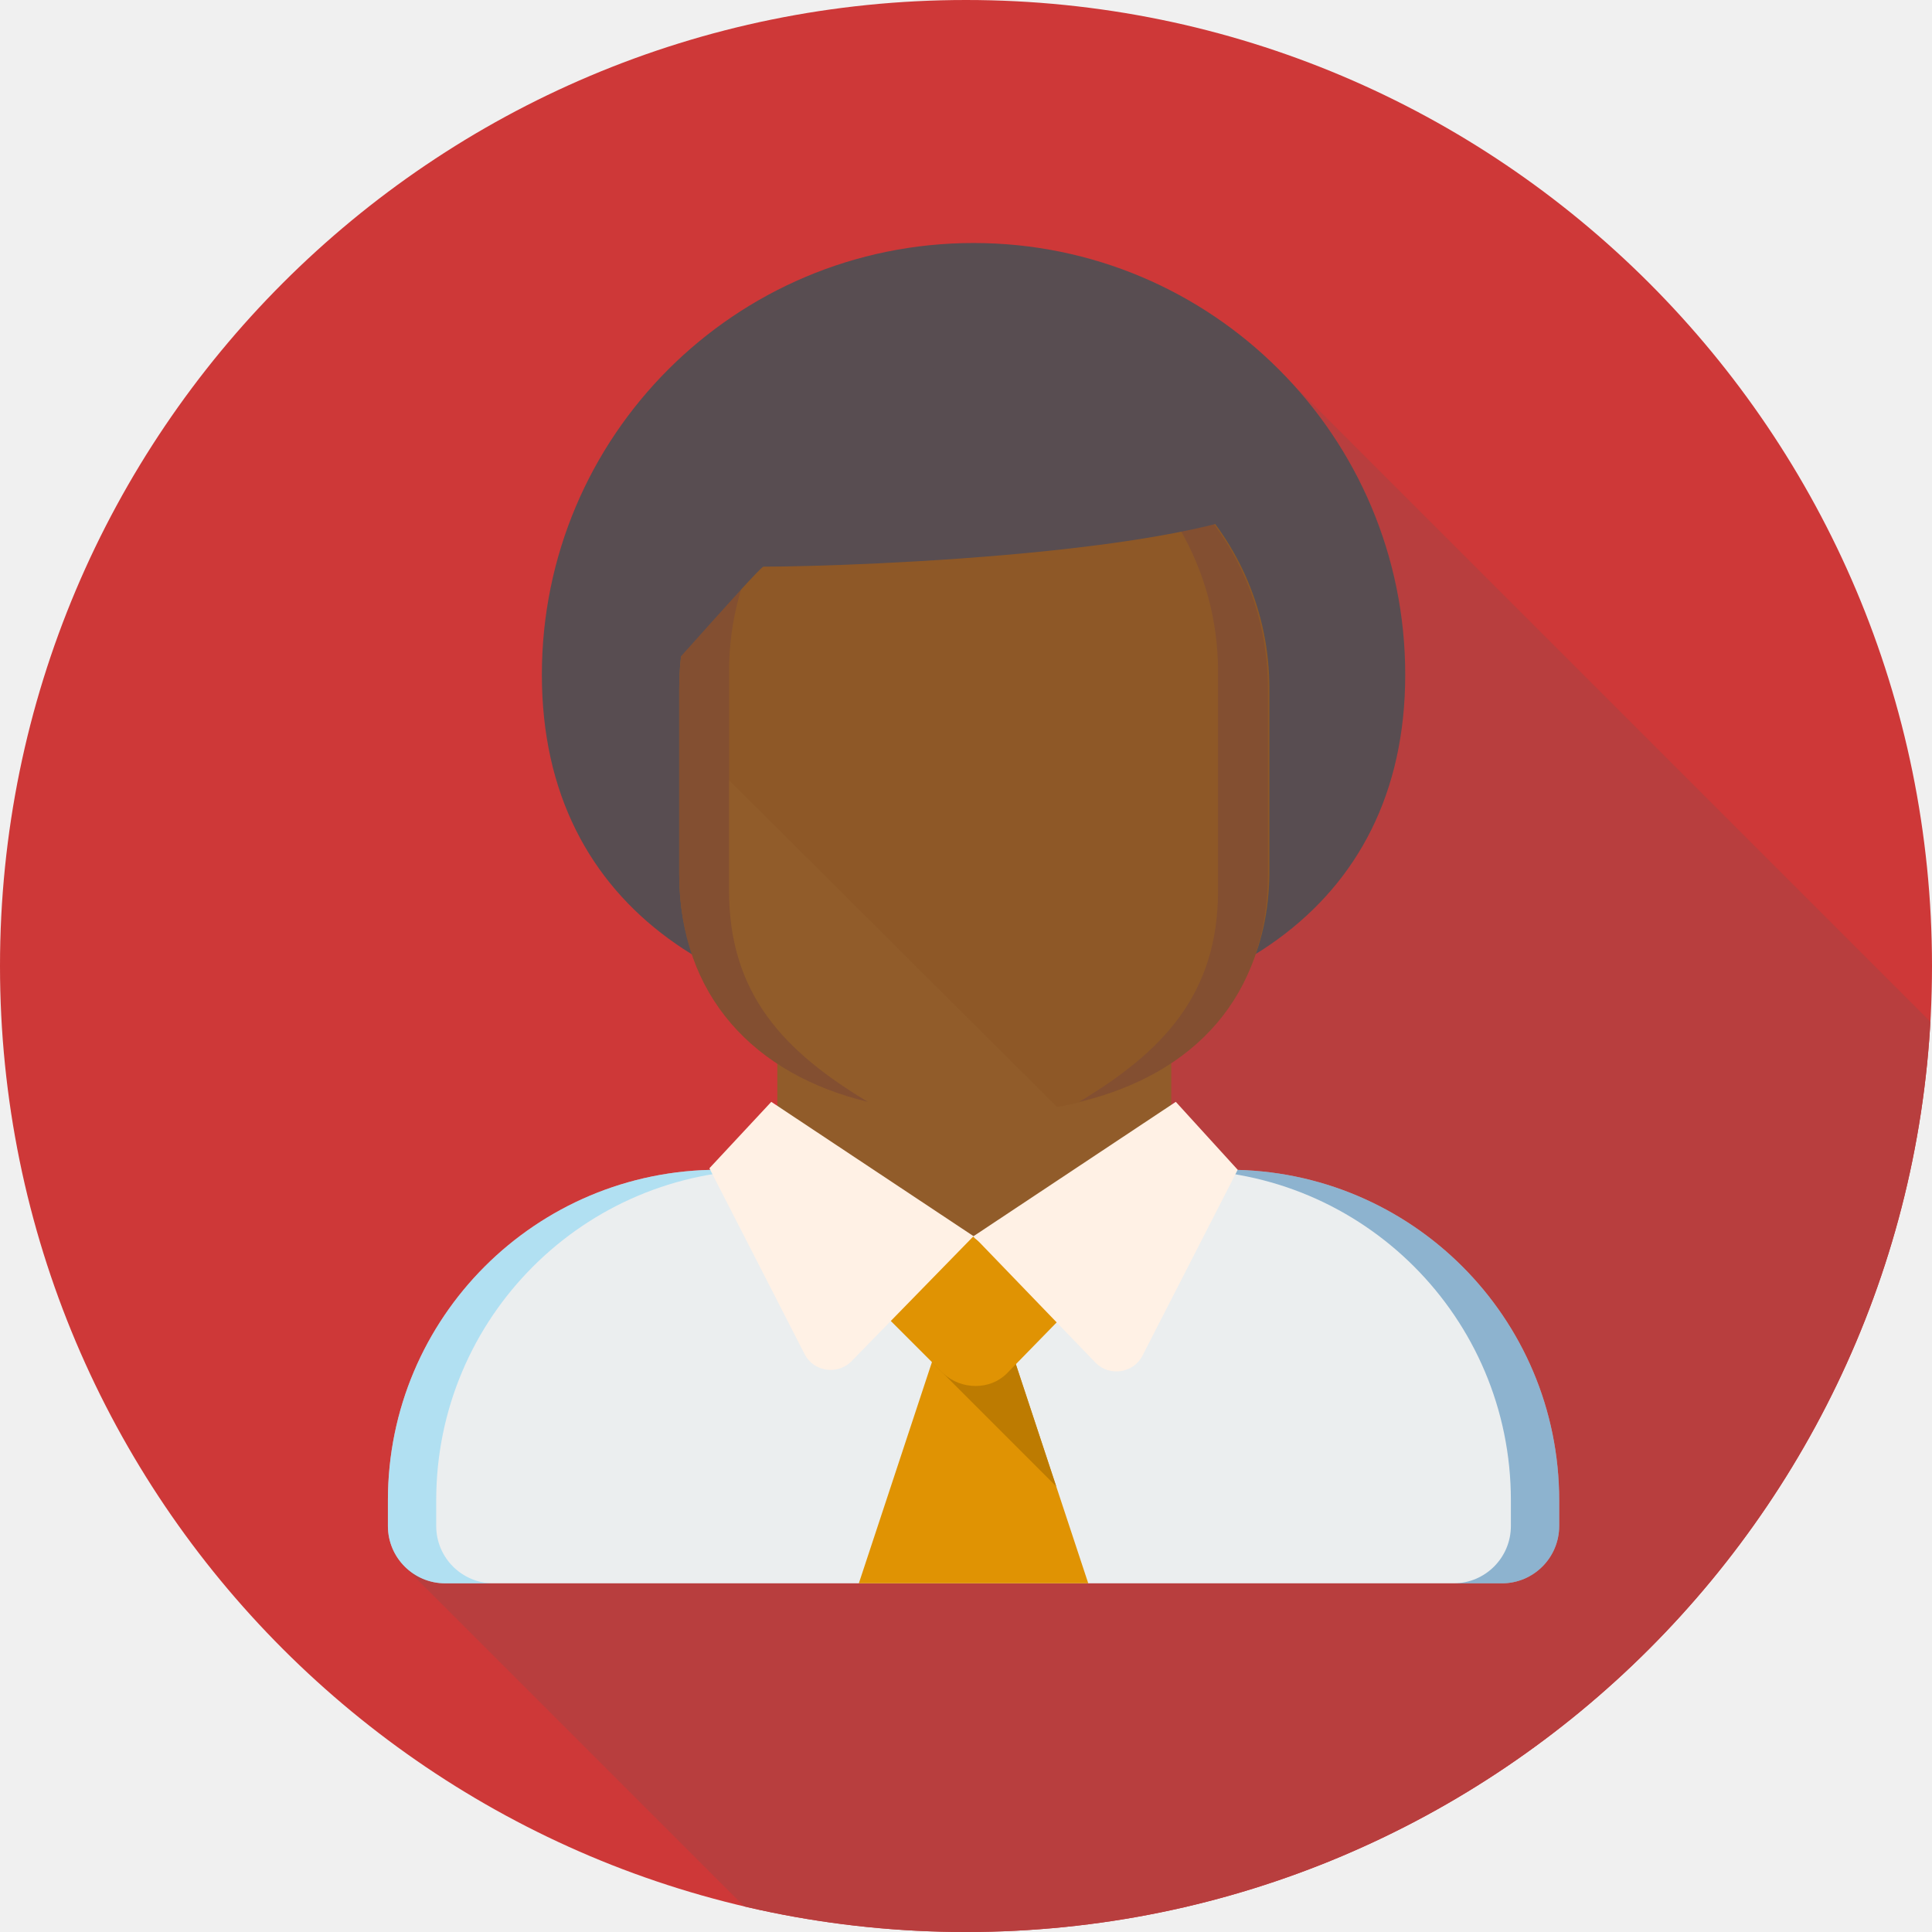
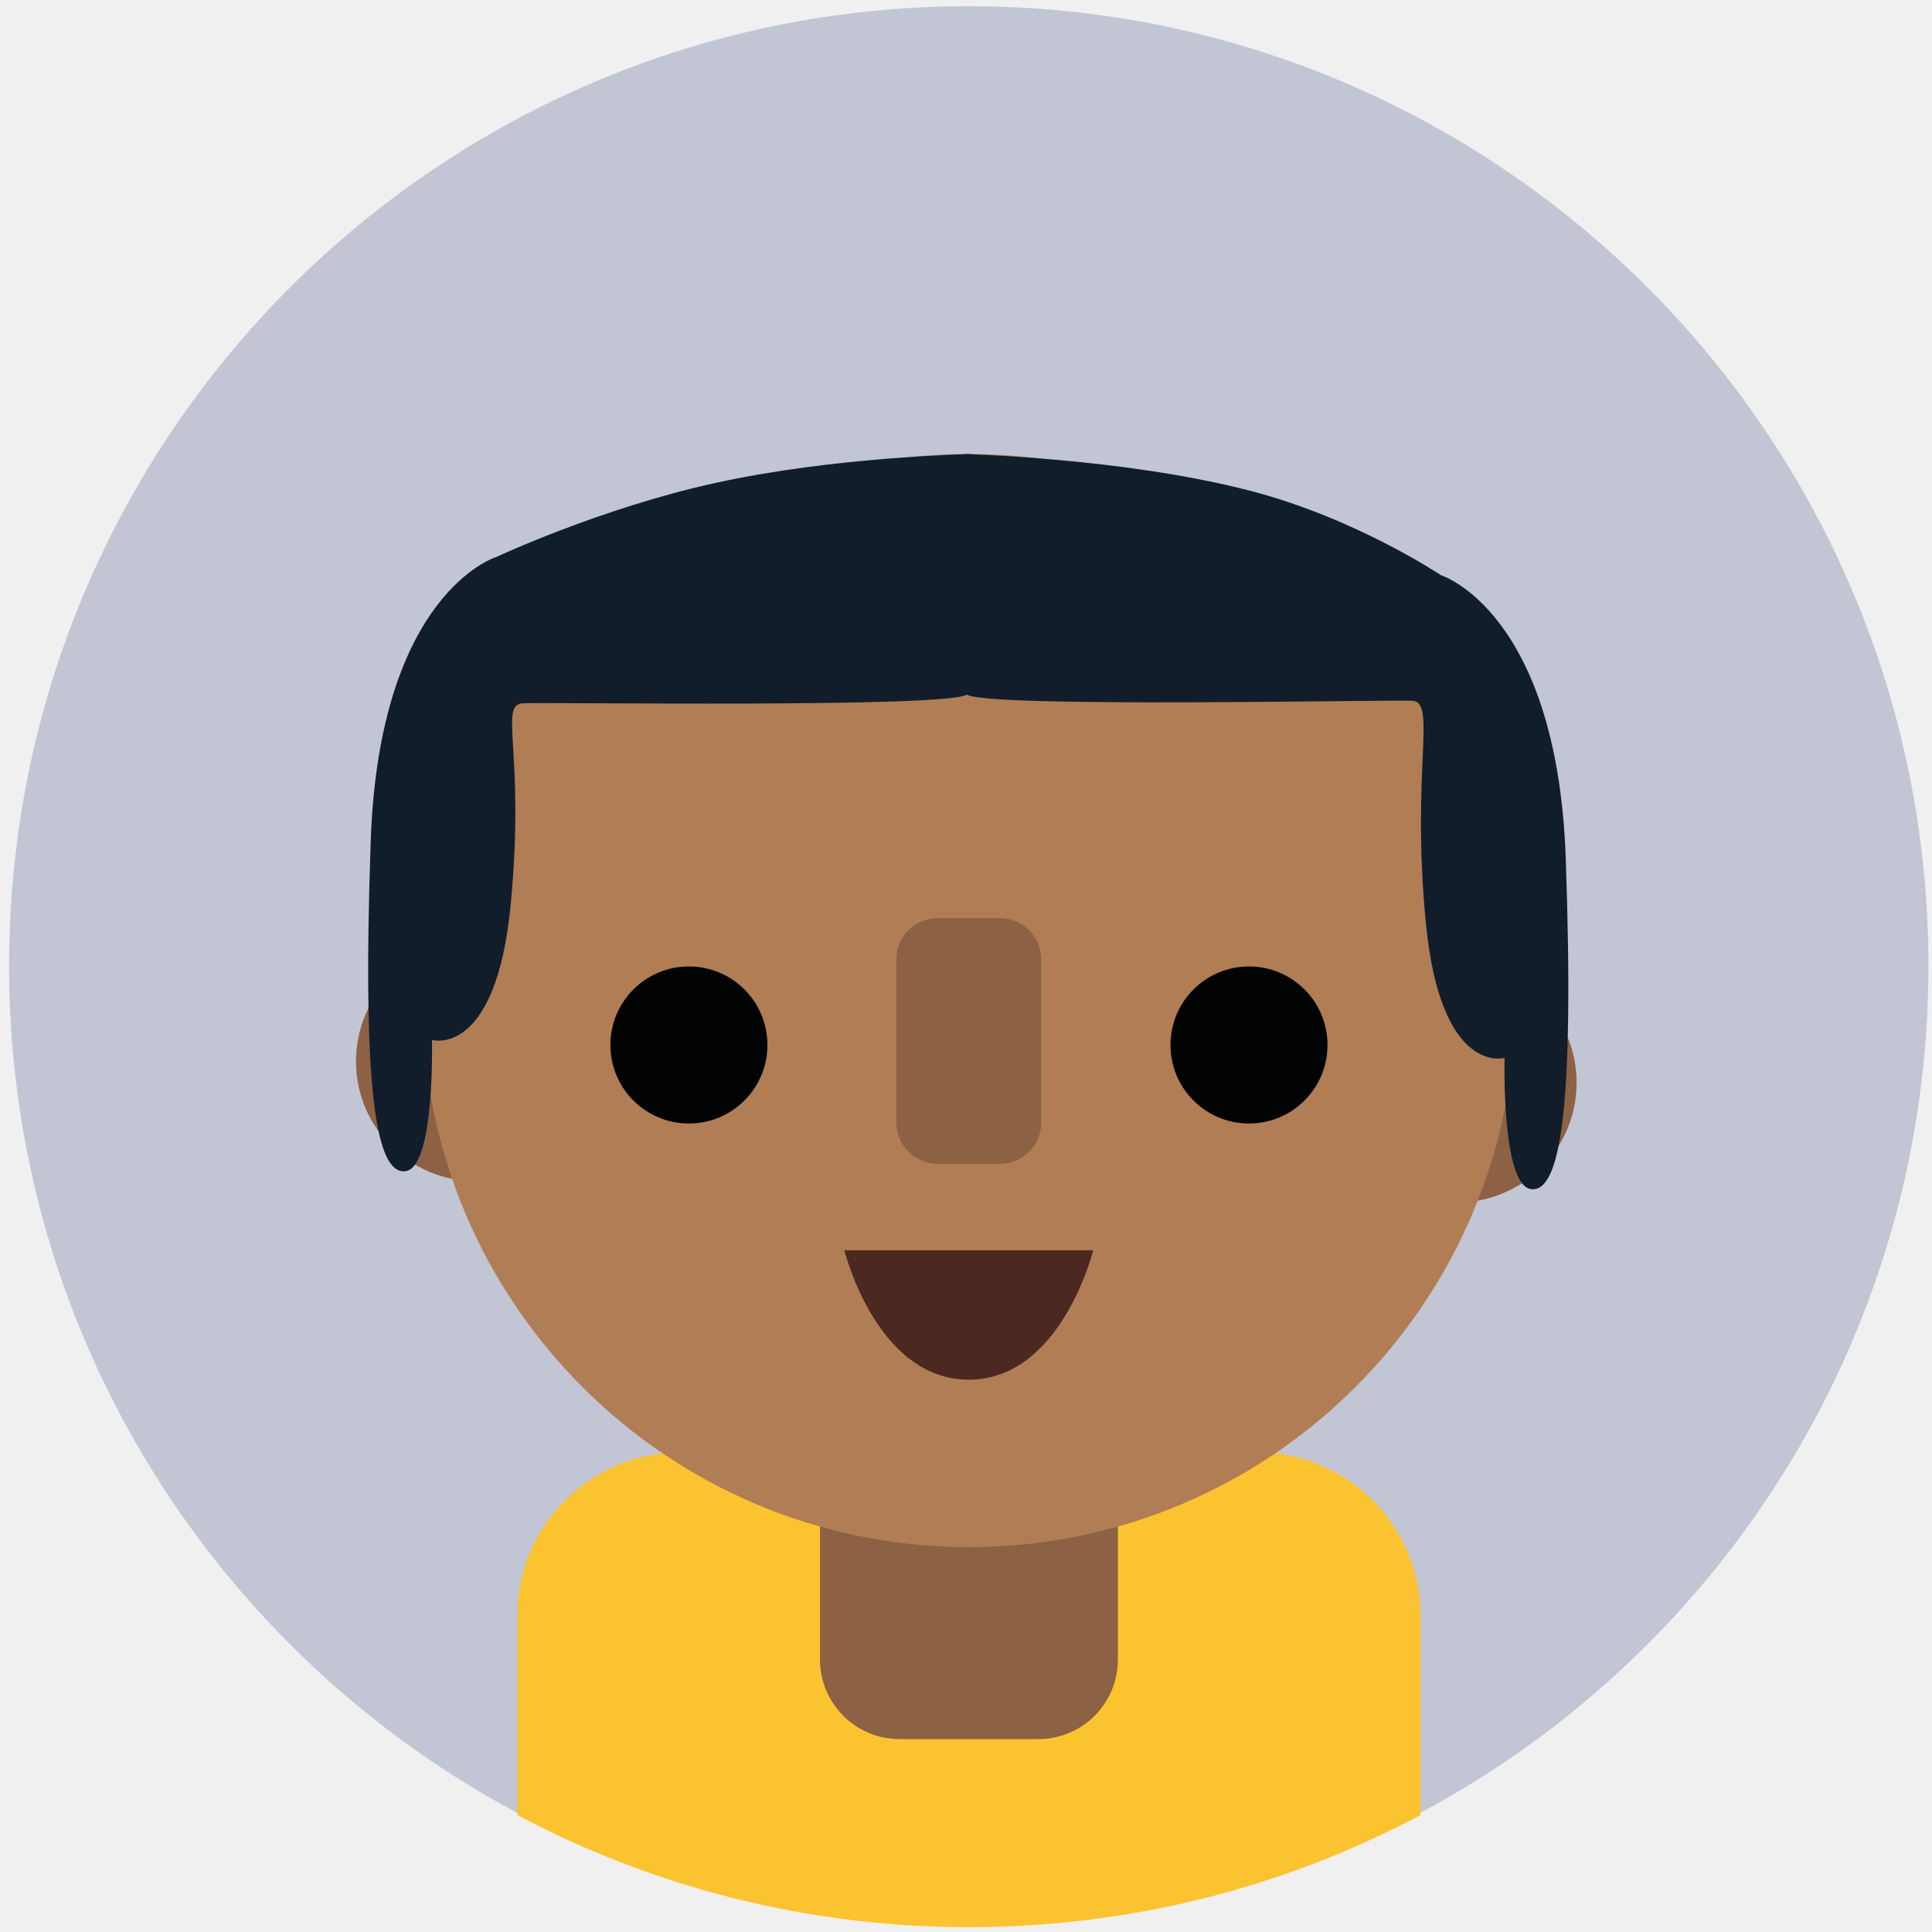
- <svg xmlns="http://www.w3.org/2000/svg" xmlns:xlink="http://www.w3.org/1999/xlink" width="128px" height="128px" viewBox="0 0 128 128" version="1.1">
+ <svg xmlns="http://www.w3.org/2000/svg" xmlns:xlink="http://www.w3.org/1999/xlink" width="159px" height="159px" viewBox="0 0 159 159" version="1.1">
  <defs>
-     <circle id="path-1" cx="64" cy="64" r="64" />
-     <polygon id="path-3" points="8.5 0.9 0.9 23.9 6.5 23.9 10.5 23.9 16.1 23.9" />
-     <path d="M20.8,46.7 L18.3,46.7 C8.2,46.7 0,41 0,30.9 L0,18.6 C0,8.5 8.2,0.3 18.3,0.3 L20.8,0.3 C30.9,0.3 39.1,8.5 39.1,18.6 L39.1,30.9 C39,41 30.8,46.7 20.8,46.7 Z" id="path-5" />
+     <path d="M0.388,80.185 C0.388,124.012 35.917,159.54 79.744,159.54 C123.57,159.54 159.098,124.012 159.098,80.185 C159.098,36.358 123.57,0.83 79.744,0.83 C35.917,0.83 0.388,36.358 0.388,80.185" id="path-1" />
+     <path d="M0.388,80.185 C0.388,124.012 35.917,159.54 79.744,159.54 C123.57,159.54 159.098,124.012 159.098,80.185 C159.098,36.358 123.57,0.83 79.744,0.83 C35.917,0.83 0.388,36.358 0.388,80.185" id="path-3" />
+     <path d="M0.388,80.185 C0.388,124.012 35.917,159.54 79.744,159.54 C123.57,159.54 159.098,124.012 159.098,80.185 C159.098,36.358 123.57,0.83 79.744,0.83 C35.917,0.83 0.388,36.358 0.388,80.185" id="path-5" />
+     <path d="M0.388,80.185 C0.388,124.012 35.917,159.54 79.744,159.54 C123.57,159.54 159.098,124.012 159.098,80.185 C159.098,36.358 123.57,0.83 79.744,0.83 C35.917,0.83 0.388,36.358 0.388,80.185" id="path-7" />
+     <path d="M0.388,80.185 C0.388,124.012 35.917,159.54 79.744,159.54 C123.57,159.54 159.098,124.012 159.098,80.185 C159.098,36.358 123.57,0.83 79.744,0.83 C35.917,0.83 0.388,36.358 0.388,80.185" id="path-9" />
+     <path d="M0.388,80.185 C0.388,124.012 35.917,159.54 79.744,159.54 C123.57,159.54 159.098,124.012 159.098,80.185 C159.098,36.358 123.57,0.83 79.744,0.83 C35.917,0.83 0.388,36.358 0.388,80.185" id="path-11" />
+     <path d="M0.388,80.185 C0.388,124.012 35.917,159.54 79.744,159.54 C123.57,159.54 159.098,124.012 159.098,80.185 C159.098,36.358 123.57,0.83 79.744,0.83 C35.917,0.83 0.388,36.358 0.388,80.185" id="path-13" />
+     <path d="M0.388,80.185 C0.388,124.012 35.917,159.54 79.744,159.54 C123.57,159.54 159.098,124.012 159.098,80.185 C159.098,36.358 123.57,0.83 79.744,0.83 C35.917,0.83 0.388,36.358 0.388,80.185" id="path-15" />
+     <path d="M0.388,80.185 C0.388,124.012 35.917,159.54 79.744,159.54 C123.57,159.54 159.098,124.012 159.098,80.185 C159.098,36.358 123.57,0.83 79.744,0.83 C35.917,0.83 0.388,36.358 0.388,80.185" id="path-17" />
+     <path d="M0.388,80.185 C0.388,124.012 35.917,159.54 79.744,159.54 C123.57,159.54 159.098,124.012 159.098,80.185 C159.098,36.358 123.57,0.83 79.744,0.83 C35.917,0.83 0.388,36.358 0.388,80.185" id="path-19" />
+     <path d="M79.744,159.54 C123.57,159.54 159.098,124.012 159.098,80.185 C159.098,36.358 123.57,0.83 79.744,0.83 C35.917,0.83 0.388,36.358 0.388,80.185 C0.388,124.012 35.917,159.54 79.744,159.54 Z" id="path-21" />
  </defs>
  <g id="Page-1" stroke="none" stroke-width="1" fill="none" fill-rule="evenodd">
-     <g id="Artboard" transform="translate(-71, -397)">
-       <g id="User" transform="translate(71, 397)">
-         <g id="Path">
-           <mask id="mask-2" fill="white">
-             <use xlink:href="#path-1" />
-           </mask>
-           <use id="Mask" fill="#CE3838" xlink:href="#path-1" />
-           <polygon fill="#B83E3E" mask="url(#mask-2)" points="26.6 103.6 51 128 128 128 128 67.8 84.8 24.6 63 50.5 63 79" />
-         </g>
-         <path d="M93.1,44.7 C93.1,60.5 80.3,67.8 64.5,67.8 C48.7,67.8 35.9,60.5 35.9,44.7 C35.9,28.9 48.7,16.1 64.5,16.1 C80.3,16.1 93.1,28.9 93.1,44.7 Z" id="Path" fill="#584D51" />
-         <path d="M99.5,104.9 L29.5,104.9 C27.4,104.9 25.7,103.2 25.7,101.1 L25.7,99.4 C25.7,87.3 35.5,77.5 47.6,77.5 L81.4,77.5 C93.5,77.5 103.3,87.3 103.3,99.4 L103.3,101.1 C103.3,103.2 101.6,104.9 99.5,104.9 Z" id="Path" fill="#EBEEEF" />
-         <g id="Group" opacity="0.4" transform="translate(78, 77)" fill="#005B9F">
-           <path d="M3.4,0.5 L0.2,0.5 C12.3,0.5 22.1,10.3 22.1,22.4 L22.1,24.1 C22.1,26.2 20.4,27.9 18.3,27.9 L21.5,27.9 C23.6,27.9 25.3,26.2 25.3,24.1 L25.3,22.4 C25.3,10.3 15.5,0.5 3.4,0.5 Z" id="Path" />
-         </g>
-         <g id="Group" opacity="0.5" transform="translate(25, 77)" fill="#77D1F6">
-           <path d="M22.6,0.5 L25.8,0.5 C13.7,0.5 3.9,10.3 3.9,22.4 L3.9,24.1 C3.9,26.2 5.6,27.9 7.7,27.9 L4.5,27.9 C2.4,27.9 0.7,26.2 0.7,24.1 L0.7,22.4 C0.7,10.3 10.5,0.5 22.6,0.5 Z" id="Path" />
-         </g>
-         <rect id="Rectangle" fill="#915C2A" x="51.5" y="69.2" width="26.1" height="12.7" />
-         <g id="Path" transform="translate(56, 81)">
-           <mask id="mask-4" fill="white">
-             <use xlink:href="#path-3" />
-           </mask>
-           <use id="Mask" fill="#E09303" xlink:href="#path-3" />
-           <polygon fill="#BD7B01" mask="url(#mask-4)" points="5.7 9.2 15.8 19.3 13.4 10.2 8.6 6.4" />
-         </g>
-         <g id="Path" transform="translate(45, 27)">
-           <mask id="mask-6" fill="white">
-             <use xlink:href="#path-5" />
-           </mask>
-           <use id="Mask" fill="#915C2A" xlink:href="#path-5" />
-           <polygon fill="#743C10" opacity="0.121" mask="url(#mask-6)" points="-0.2 21.2 27.9 49.2 52.8 24.4 35.5 7 6 7 -0.9 21.4" />
-         </g>
-         <path d="M71.5,28.3 C77,31.6 80.7,37.6 80.7,44.5 L80.7,59 C80.7,65.9 77,69.7 71.5,73 C79.1,71.2 84,66 84,57.9 L84,45.6 C84,37.5 78.8,30.7 71.5,28.3 Z" id="Path" fill="#834F31" />
-         <path d="M57.5,28.3 C52,31.6 48.3,37.6 48.3,44.5 L48.3,59 C48.3,65.9 52,69.7 57.5,73 C50,71.2 45,66 45,57.9 L45,45.6 C45,37.5 50.2,30.7 57.5,28.3 Z" id="Path" fill="#834F31" />
-         <g id="Group" opacity="0.3" transform="translate(44, 34)" />
-         <path d="M78.8,25.1 C75.7,20.9 72.3,23.6 69.5,20.2 C69.3,20.4 65.1,19.8 64.9,20 C63.1,21.8 62.1,23.4 61.6,25 C59.5,23.4 57.1,22.4 54.7,22 C54.6,21.9 54.6,21.8 54.5,21.7 C54.4,21.8 54.2,21.8 54.1,21.9 C54,21.9 54,21.9 53.9,21.9 C53.9,21.9 53.9,22 53.9,22 C49.6,23.7 43.3,27.4 42.2,34.5 C41.4,39.4 40.8,44.5 40.3,48.7 C40.6,48.7 50.282,37.542 50.582,37.542 C56.482,37.542 83.155,36.6 86.155,32 C88.755,35.5 83.5,31.5 78.8,25.1 Z" id="Path" fill="#584D51" />
-         <path d="M64.4,81.9 L70.8,86.8 L66.7,91 C65.6,92.1 63.7,92.1 62.5,91 L58.3,86.8 L64.4,81.9 Z" id="Path" fill="#E09303" />
-         <g id="Group" transform="translate(47, 73)" fill="#FFF1E5">
-           <path d="M17.5,8.9 L30.9,0 L35,4.5 L28.7,16.8 C28.1,18 26.5,18.2 25.6,17.3 L17.5,8.9 Z" id="Path" />
-           <path d="M17.5,8.9 L4.1,0 L0,4.4 L6.3,16.7 C6.9,17.9 8.5,18.1 9.4,17.2 L17.5,8.9 Z" id="Path" />
+     <g id="Interests" transform="translate(-721, -56)">
+       <g id="person" transform="translate(721, 55)">
+         <path d="M158.706,80.49 C158.706,124.109 123.346,159.469 79.728,159.469 C36.109,159.469 0.749,124.109 0.749,80.49 C0.749,36.872 36.109,1.512 79.728,1.512 C123.346,1.512 158.706,36.872 158.706,80.49" id="Fill-1" fill="#C2C5D3" />
+         <g id="Group-39" transform="translate(0, 0.06)">
+           <g id="Group-5">
+             <mask id="mask-2" fill="white">
+               <use xlink:href="#path-1" />
+             </mask>
+             <g id="Clip-4" />
+             <path d="M103.465,167.654 L56.021,167.654 C48.598,167.654 42.58,161.636 42.58,154.213 L42.58,133.914 C42.58,126.491 48.598,120.472 56.021,120.472 L103.465,120.472 C110.888,120.472 116.906,126.491 116.906,133.914 L116.906,154.213 C116.906,161.636 110.888,167.654 103.465,167.654" id="Fill-3" fill="#FBC32F" mask="url(#mask-2)" />
+           </g>
+           <g id="Group-8">
+             <mask id="mask-4" fill="white">
+               <use xlink:href="#path-3" />
+             </mask>
+             <g id="Clip-7" />
+             <path d="M85.456,108.853 C89.071,108.853 92.002,111.784 92.002,115.398 L92.002,137.518 C92.002,141.132 89.071,144.064 85.456,144.064 L74.03,144.064 C70.415,144.064 67.484,141.132 67.484,137.518 L67.484,115.398 C67.484,111.784 70.415,108.853 74.03,108.853 L85.456,108.853 Z" id="Fill-6" fill="#8C6144" mask="url(#mask-4)" />
+           </g>
+           <g id="Group-11">
+             <mask id="mask-6" fill="white">
+               <use xlink:href="#path-5" />
+             </mask>
+             <g id="Clip-10" />
+             <path d="M49.016,88.289 C49.016,93.734 44.602,98.148 39.157,98.148 C33.712,98.148 29.298,93.734 29.298,88.289 C29.298,82.844 33.712,78.43 39.157,78.43 C44.602,78.43 49.016,82.844 49.016,88.289" id="Fill-9" fill="#8C6144" mask="url(#mask-6)" />
+           </g>
+           <g id="Group-14">
+             <mask id="mask-8" fill="white">
+               <use xlink:href="#path-7" />
+             </mask>
+             <g id="Clip-13" />
+             <path d="M129.75,90.044 C129.75,95.489 125.335,99.903 119.891,99.903 C114.445,99.903 110.031,95.489 110.031,90.044 C110.031,84.599 114.445,80.185 119.891,80.185 C125.335,80.185 129.75,84.599 129.75,90.044" id="Fill-12" fill="#8C6144" mask="url(#mask-8)" />
+           </g>
+           <g id="Group-17">
+             <mask id="mask-10" fill="white">
+               <use xlink:href="#path-9" />
+             </mask>
+             <g id="Clip-16" />
+             <path d="M124.725,83.285 C124.725,108.128 104.586,128.266 79.743,128.266 C54.9,128.266 34.761,108.128 34.761,83.285 C34.761,58.442 54.9,38.303 79.743,38.303 C104.586,38.303 124.725,58.442 124.725,83.285" id="Fill-15" fill="#B07D55" mask="url(#mask-10)" />
+           </g>
+           <g id="Group-20">
+             <mask id="mask-12" fill="white">
+               <use xlink:href="#path-11" />
+             </mask>
+             <g id="Clip-19" />
+             <path d="M63.158,86.94 C63.158,90.509 60.265,93.402 56.696,93.402 C53.127,93.402 50.234,90.509 50.234,86.94 C50.234,83.372 53.127,80.478 56.696,80.478 C60.265,80.478 63.158,83.372 63.158,86.94" id="Fill-18" fill="#010202" mask="url(#mask-12)" />
+           </g>
+           <g id="Group-23">
+             <mask id="mask-14" fill="white">
+               <use xlink:href="#path-13" />
+             </mask>
+             <g id="Clip-22" />
+             <path d="M109.252,86.94 C109.252,90.509 106.359,93.402 102.79,93.402 C99.222,93.402 96.329,90.509 96.329,86.94 C96.329,83.372 99.222,80.478 102.79,80.478 C106.359,80.478 109.252,83.372 109.252,86.94" id="Fill-21" fill="#010202" mask="url(#mask-14)" />
+           </g>
+           <g id="Group-26">
+             <mask id="mask-16" fill="white">
+               <use xlink:href="#path-15" />
+             </mask>
+             <g id="Clip-25" />
+             <path d="M82.294,96.717 L77.162,96.717 C75.285,96.717 73.763,95.196 73.763,93.318 L73.763,79.901 C73.763,78.024 75.285,76.502 77.162,76.502 L82.294,76.502 C84.171,76.502 85.693,78.024 85.693,79.901 L85.693,93.318 C85.693,95.196 84.171,96.717 82.294,96.717" id="Fill-24" fill="#8C6144" mask="url(#mask-16)" />
+           </g>
+           <g id="Group-29">
+             <mask id="mask-18" fill="white">
+               <use xlink:href="#path-17" />
+             </mask>
+             <g id="Clip-28" />
+             <path d="M128.859,71.599 C129.571,91.974 128.451,99.106 126.006,98.8 C123.561,98.495 123.819,88.001 123.819,88.001 C123.819,88.001 118.569,89.53 117.346,76.897 C116.124,64.264 118.267,58.715 116.229,58.612 C114.192,58.511 80.997,59.217 79.57,58.096 C78.144,56.975 79.265,38.201 79.57,38.303 C79.736,38.358 92.24,38.612 102.712,41.284 C111.503,43.527 118.569,48.269 118.569,48.269 C118.569,48.269 128.145,51.224 128.859,71.599 Z" id="Fill-27" fill="#111D2A" mask="url(#mask-18)" />
+           </g>
+           <g id="Group-32">
+             <mask id="mask-20" fill="white">
+               <use xlink:href="#path-19" />
+             </mask>
+             <g id="Clip-31" />
+             <path d="M30.511,70.126 C29.799,90.501 30.919,97.633 33.364,97.327 C35.809,97.022 35.551,86.528 35.551,86.528 C35.551,86.528 40.801,88.057 42.024,75.424 C43.246,62.791 41.005,58.92 43.043,58.818 C45.08,58.716 78.139,59.218 79.566,58.097 C80.992,56.977 79.871,38.201 79.566,38.303 C79.41,38.355 68.782,38.519 58.911,40.677 C49.49,42.737 40.801,46.797 40.801,46.797 C40.801,46.797 31.225,49.751 30.511,70.126 Z" id="Fill-30" fill="#111D2A" mask="url(#mask-20)" />
+           </g>
+           <g id="Group-38">
+             <mask id="mask-22" fill="white">
+               <use xlink:href="#path-21" />
+             </mask>
+             <g id="Clip-37" />
+             <path d="M69.488,103.837 L89.967,103.837 C89.967,103.837 87.346,114.486 79.728,114.486 C72.109,114.486 69.488,103.837 69.488,103.837" id="Fill-36" fill="#4C2920" mask="url(#mask-22)" />
+           </g>
        </g>
      </g>
    </g>
  </g>
</svg>
